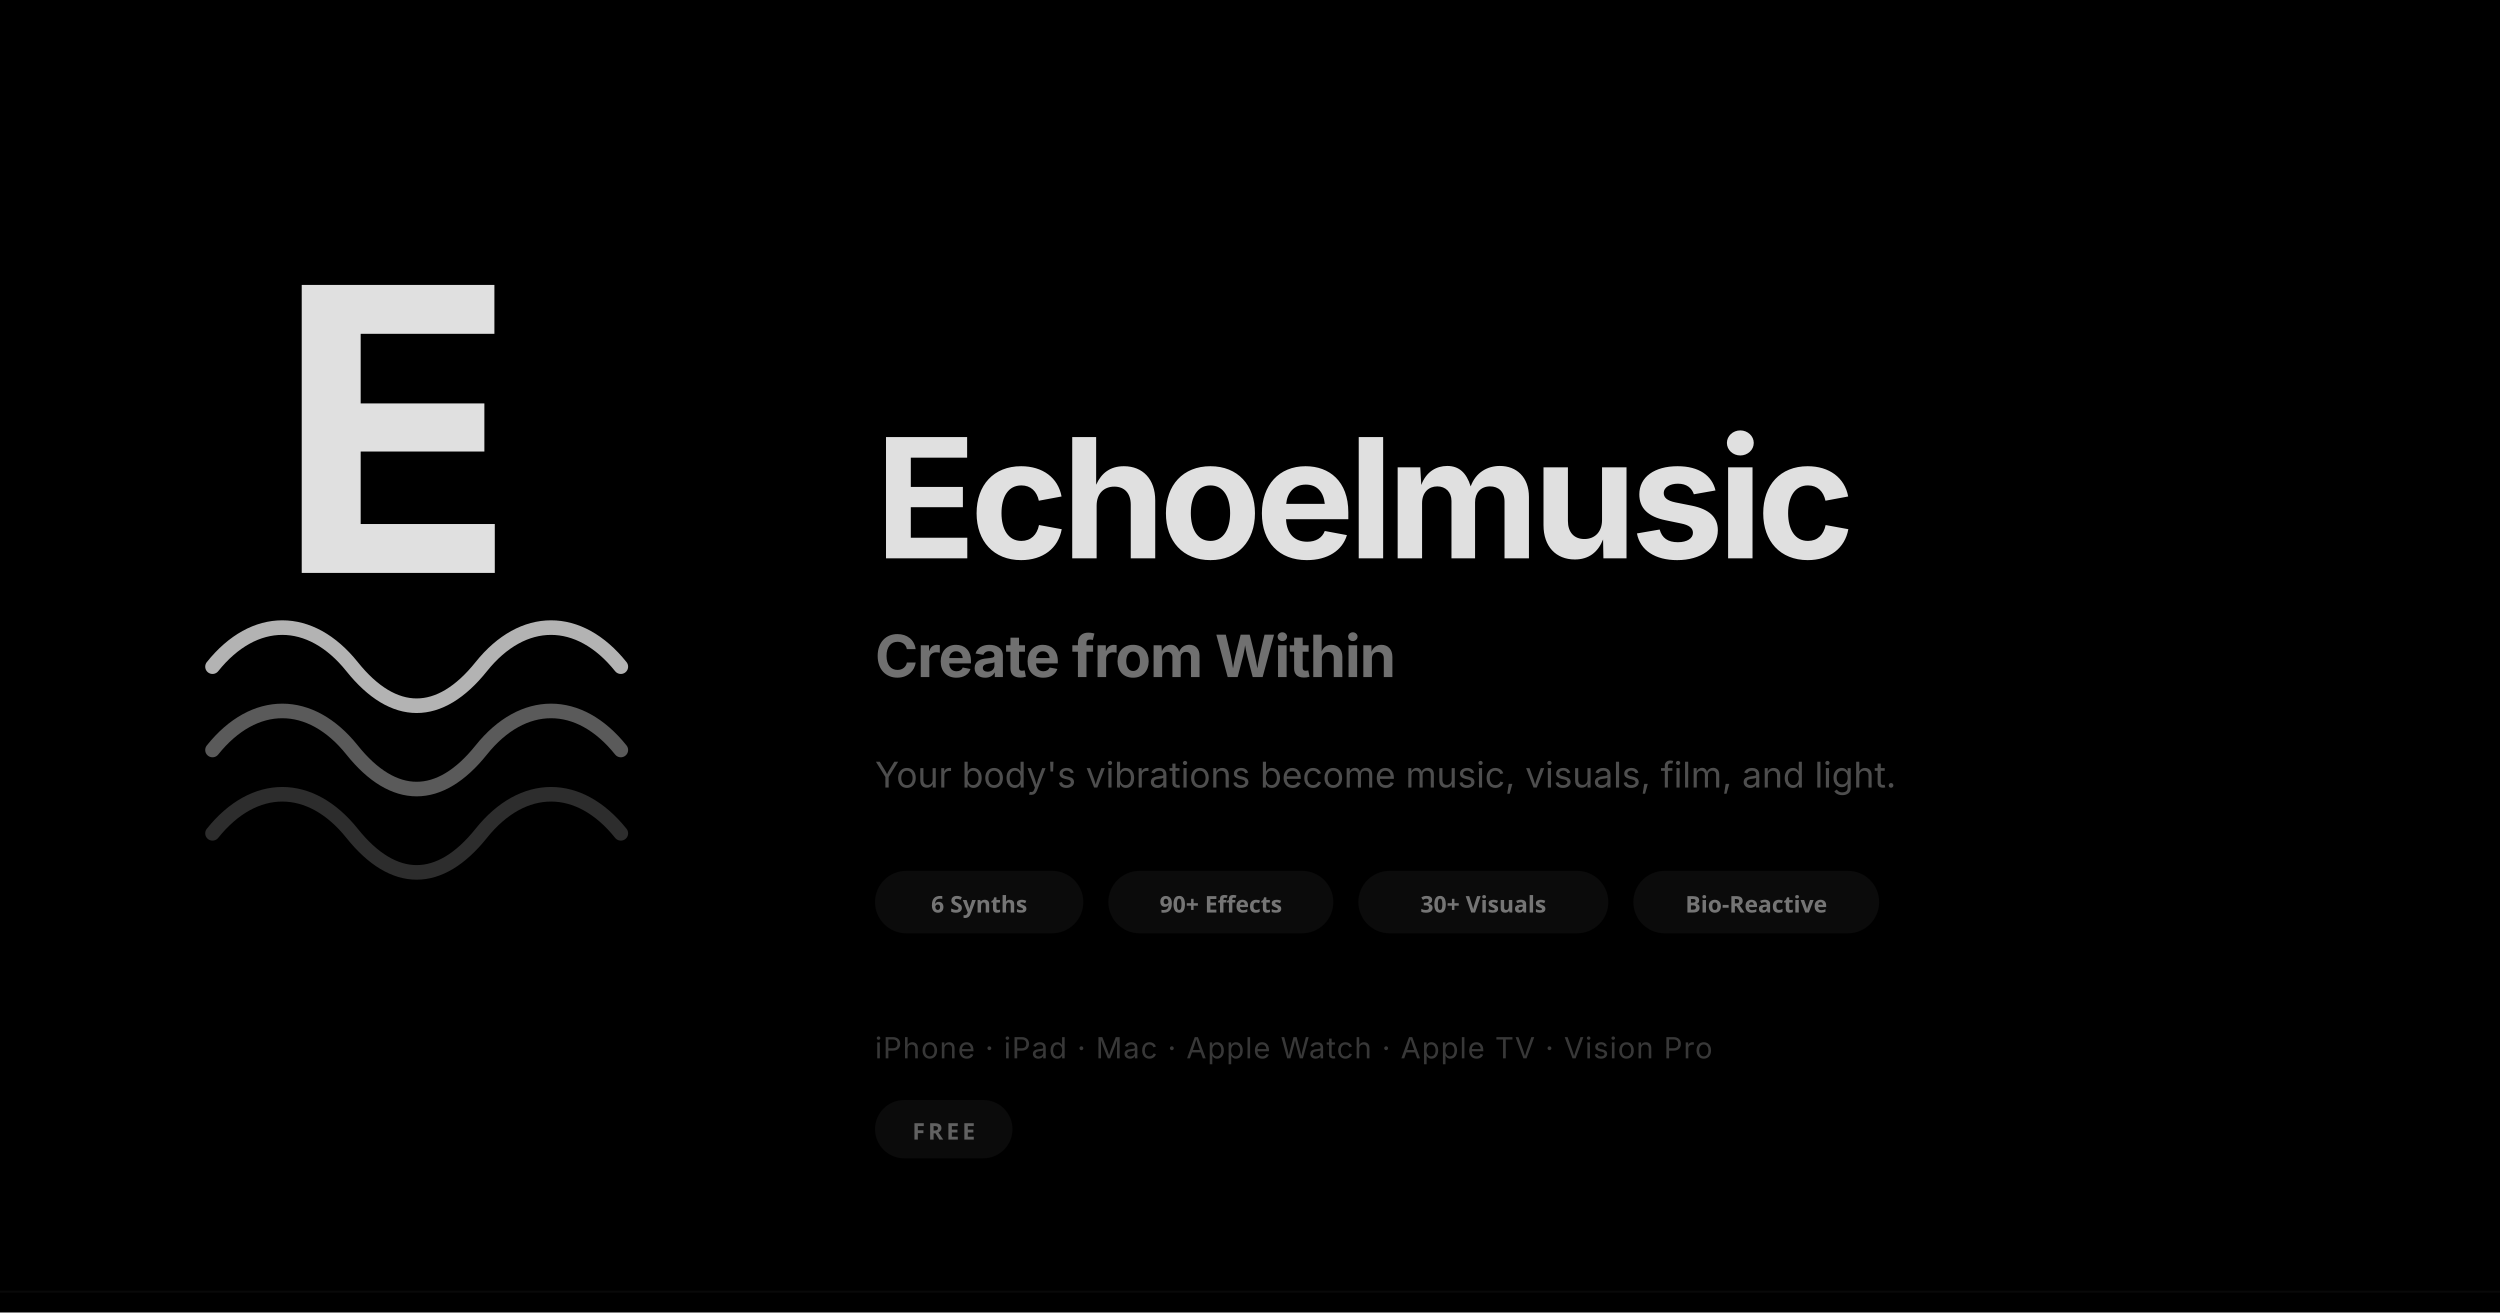
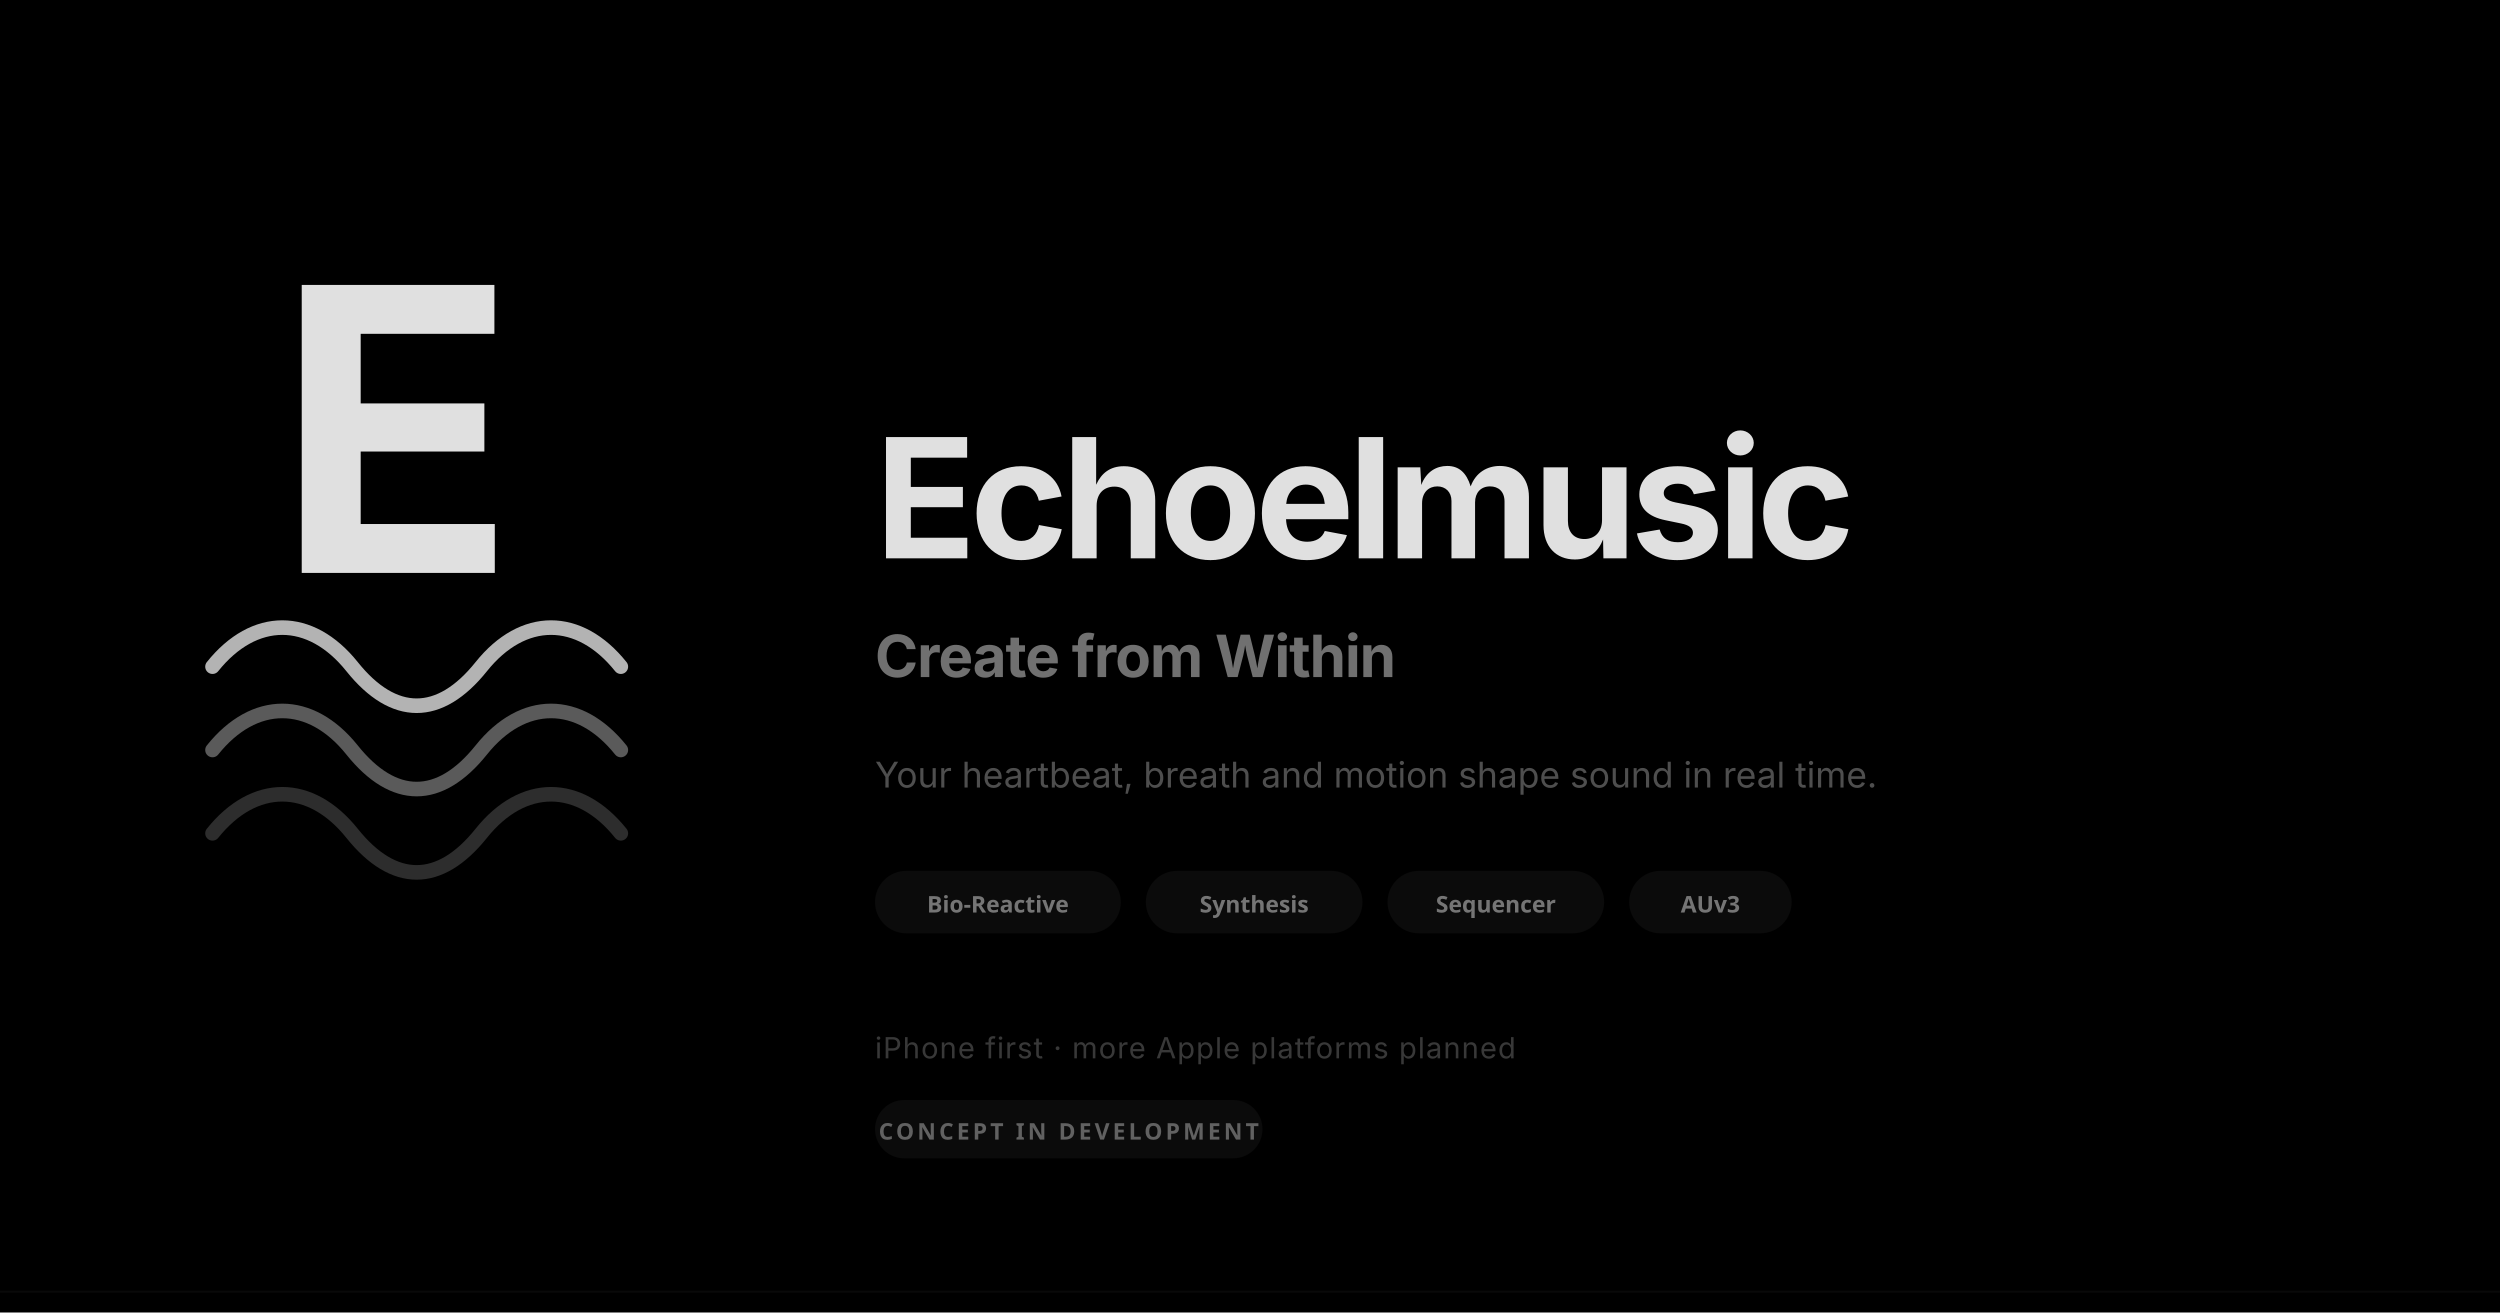
<svg xmlns="http://www.w3.org/2000/svg" viewBox="0 0 1200 630">
  <rect width="1200" height="630" fill="#000000" />
  <text x="190" y="275" text-anchor="middle" font-family="'Atkinson Hyperlegible',-apple-system,sans-serif" font-weight="700" font-size="190" fill="#e0e0e0">E</text>
  <g stroke="#e0e0e0" fill="none" stroke-width="7" stroke-linecap="round">
    <path d="M102,320 C122,295 149,295 169,320 C189,345 211,345 231,320 C251,295 278,295 298,320" opacity="0.8" />
    <path d="M102,360 C122,335 149,335 169,360 C189,385 211,385 231,360 C251,335 278,335 298,360" opacity="0.4" />
    <path d="M102,400 C122,375 149,375 169,400 C189,425 211,425 231,400 C251,375 278,375 298,400" opacity="0.2" />
  </g>
  <text x="420" y="268" font-family="'Atkinson Hyperlegible',-apple-system,BlinkMacSystemFont,'Helvetica Neue',sans-serif" font-size="80" font-weight="700" fill="#e0e0e0" letter-spacing="-3">
    Echoelmusic
  </text>
  <text x="420" y="325" font-family="'Atkinson Hyperlegible',-apple-system,BlinkMacSystemFont,'Helvetica Neue',sans-serif" font-size="28" fill="#e0e0e0" font-weight="700" letter-spacing="-0.5" opacity="0.5">
    Create from Within
  </text>
  <text x="420" y="378" font-family="'Atkinson Hyperlegible',-apple-system,BlinkMacSystemFont,'Helvetica Neue',sans-serif" font-size="17" fill="#e0e0e0" font-weight="400" opacity="0.35">
-     Your body's vibrations become music, visuals, film, and light.
+     Your heartbeat, breath and motion shape sound in real time.
  </text>
  <g transform="translate(420, 418)">
-     <rect x="0" y="0" width="100" height="30" rx="15" fill="#e0e0e0" opacity="0.05" />
-     <text x="50" y="20" font-family="'Atkinson Hyperlegible',sans-serif" font-size="11" fill="#e0e0e0" text-anchor="middle" font-weight="700" opacity="0.5">6 Synths</text>
-     <rect x="112" y="0" width="108" height="30" rx="15" fill="#e0e0e0" opacity="0.05" />
-     <text x="166" y="20" font-family="'Atkinson Hyperlegible',sans-serif" font-size="11" fill="#e0e0e0" text-anchor="middle" font-weight="700" opacity="0.5">90+ Effects</text>
-     <rect x="232" y="0" width="120" height="30" rx="15" fill="#e0e0e0" opacity="0.05" />
-     <text x="292" y="20" font-family="'Atkinson Hyperlegible',sans-serif" font-size="11" fill="#e0e0e0" text-anchor="middle" font-weight="700" opacity="0.5">30+ Visuals</text>
-     <rect x="364" y="0" width="118" height="30" rx="15" fill="#e0e0e0" opacity="0.05" />
-     <text x="423" y="20" font-family="'Atkinson Hyperlegible',sans-serif" font-size="11" fill="#e0e0e0" text-anchor="middle" font-weight="700" opacity="0.5">Bio-Reactive</text>
+     <rect x="0" y="0" width="118" height="30" rx="15" fill="#e0e0e0" opacity="0.05" />
+     <text x="59" y="20" font-family="'Atkinson Hyperlegible',sans-serif" font-size="11" fill="#e0e0e0" text-anchor="middle" font-weight="700" opacity="0.5">Bio-Reactive</text>
+     <rect x="130" y="0" width="104" height="30" rx="15" fill="#e0e0e0" opacity="0.05" />
+     <text x="182" y="20" font-family="'Atkinson Hyperlegible',sans-serif" font-size="11" fill="#e0e0e0" text-anchor="middle" font-weight="700" opacity="0.5">Synthesis</text>
+     <rect x="246" y="0" width="104" height="30" rx="15" fill="#e0e0e0" opacity="0.05" />
+     <text x="298" y="20" font-family="'Atkinson Hyperlegible',sans-serif" font-size="11" fill="#e0e0e0" text-anchor="middle" font-weight="700" opacity="0.5">Sequencer</text>
+     <rect x="362" y="0" width="78" height="30" rx="15" fill="#e0e0e0" opacity="0.05" />
+     <text x="401" y="20" font-family="'Atkinson Hyperlegible',sans-serif" font-size="11" fill="#e0e0e0" text-anchor="middle" font-weight="700" opacity="0.5">AUv3</text>
  </g>
  <text x="420" y="508" font-family="'Atkinson Hyperlegible',-apple-system,BlinkMacSystemFont,'Helvetica Neue',sans-serif" font-size="14" fill="#e0e0e0" font-weight="400" letter-spacing="0.5" opacity="0.25">
-     iPhone  ·  iPad  ·  Mac  ·  Apple Watch  ·  Apple TV  ·  Vision Pro
+     iPhone first  ·  more Apple platforms planned
  </text>
-   <rect x="420" y="528" width="66" height="28" rx="14" fill="#e0e0e0" opacity="0.05" />
-   <text x="453" y="547" font-family="'Atkinson Hyperlegible',sans-serif" font-size="11" fill="#e0e0e0" text-anchor="middle" font-weight="700" letter-spacing="1.5" opacity="0.4">FREE</text>
+   <rect x="420" y="528" width="186" height="28" rx="14" fill="#e0e0e0" opacity="0.05" />
+   <text x="513" y="547" font-family="'Atkinson Hyperlegible',sans-serif" font-size="11" fill="#e0e0e0" text-anchor="middle" font-weight="700" letter-spacing="1.5" opacity="0.4">CONCEPT IN DEVELOPMENT</text>
  <line x1="0" y1="620" x2="1200" y2="620" stroke="#e0e0e0" stroke-width="1" opacity="0.04" />
</svg>
